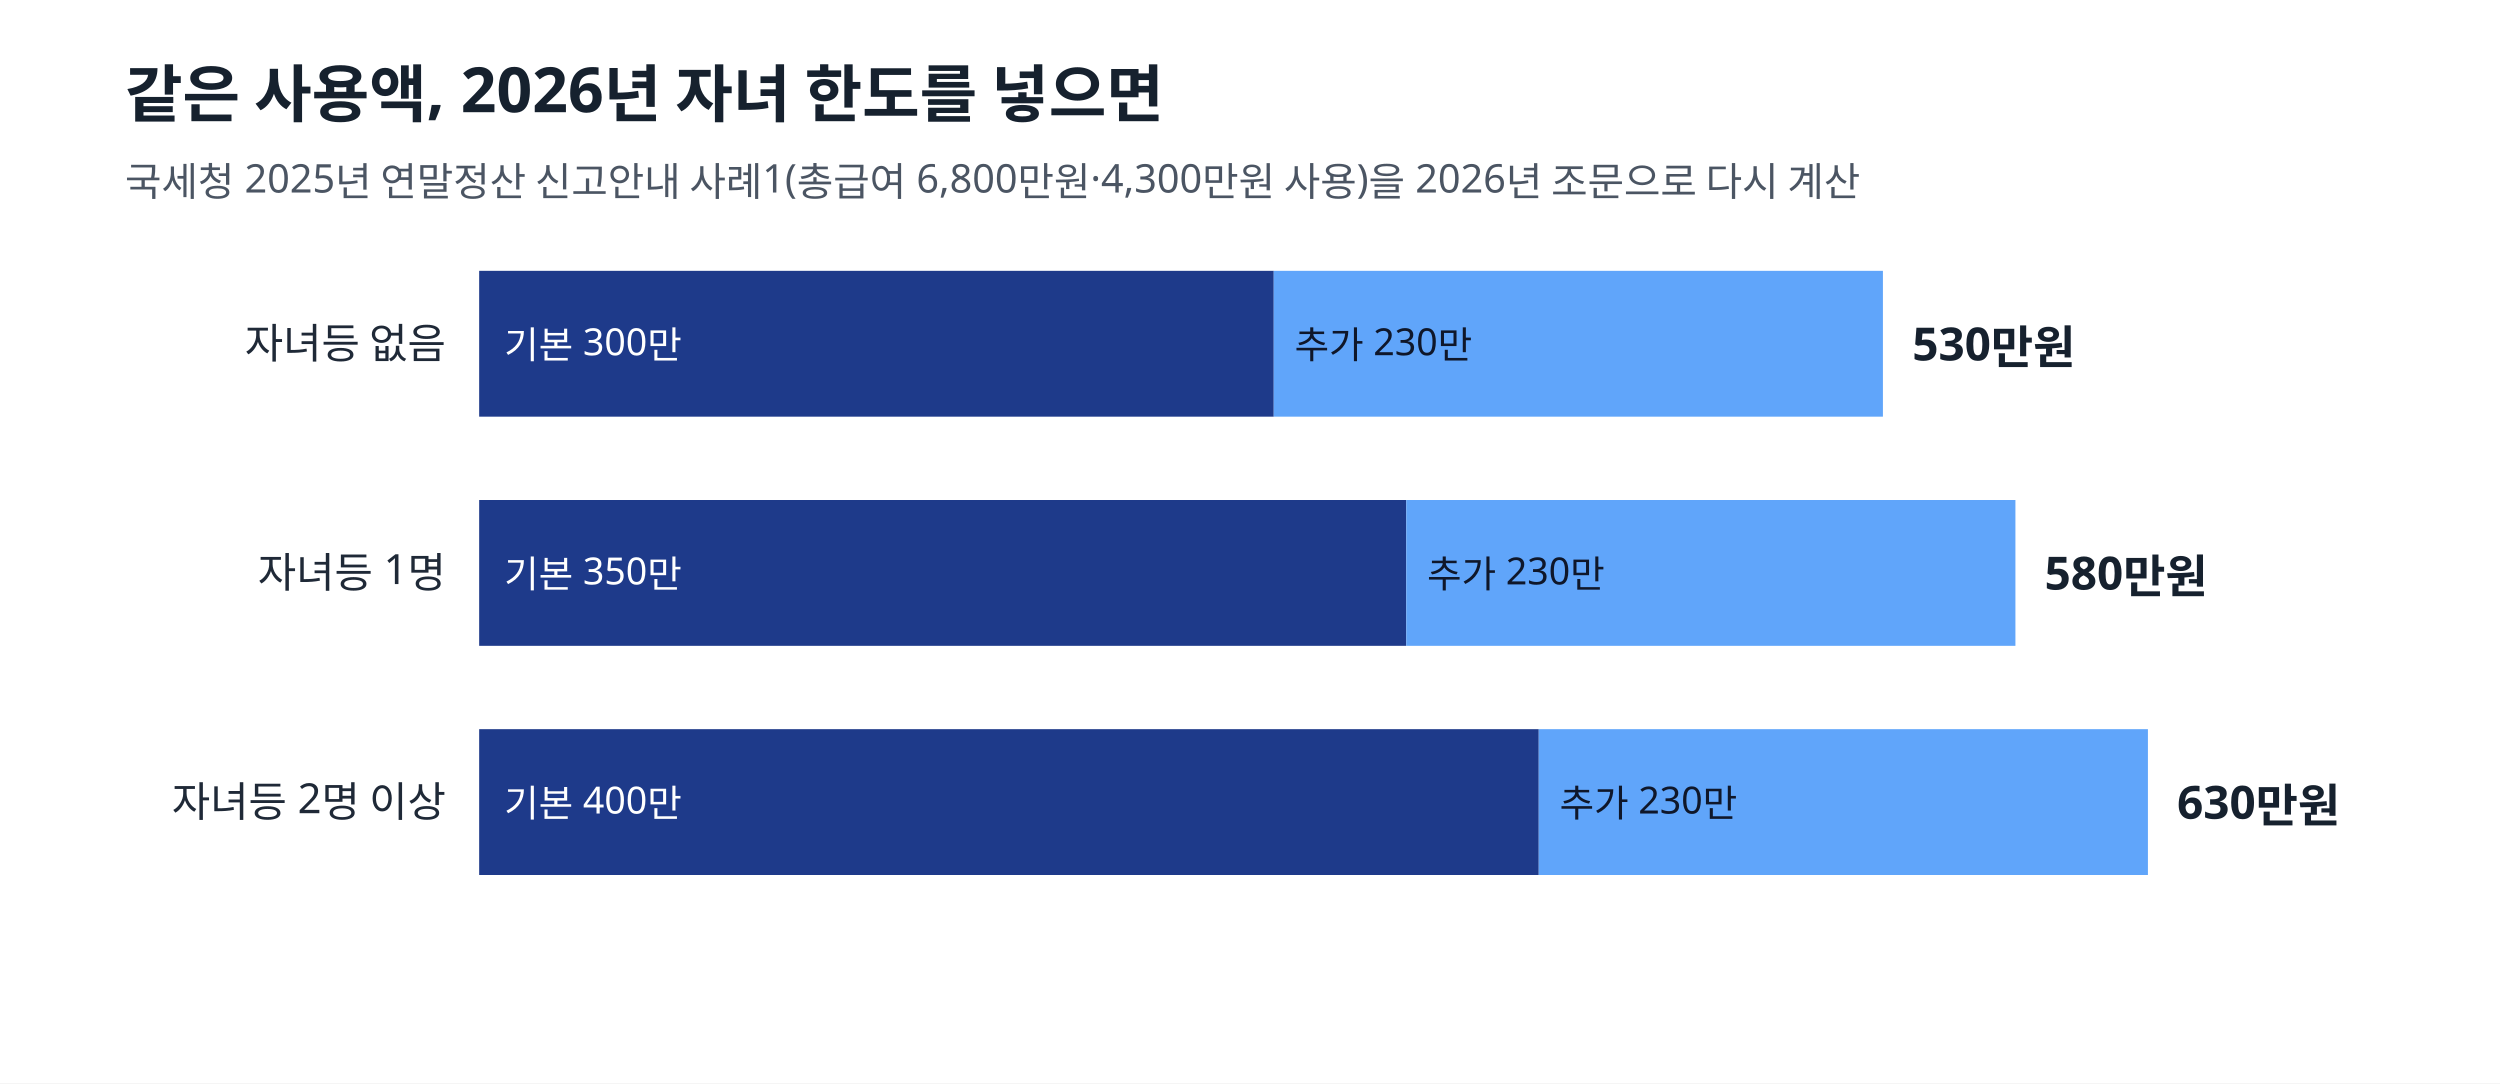
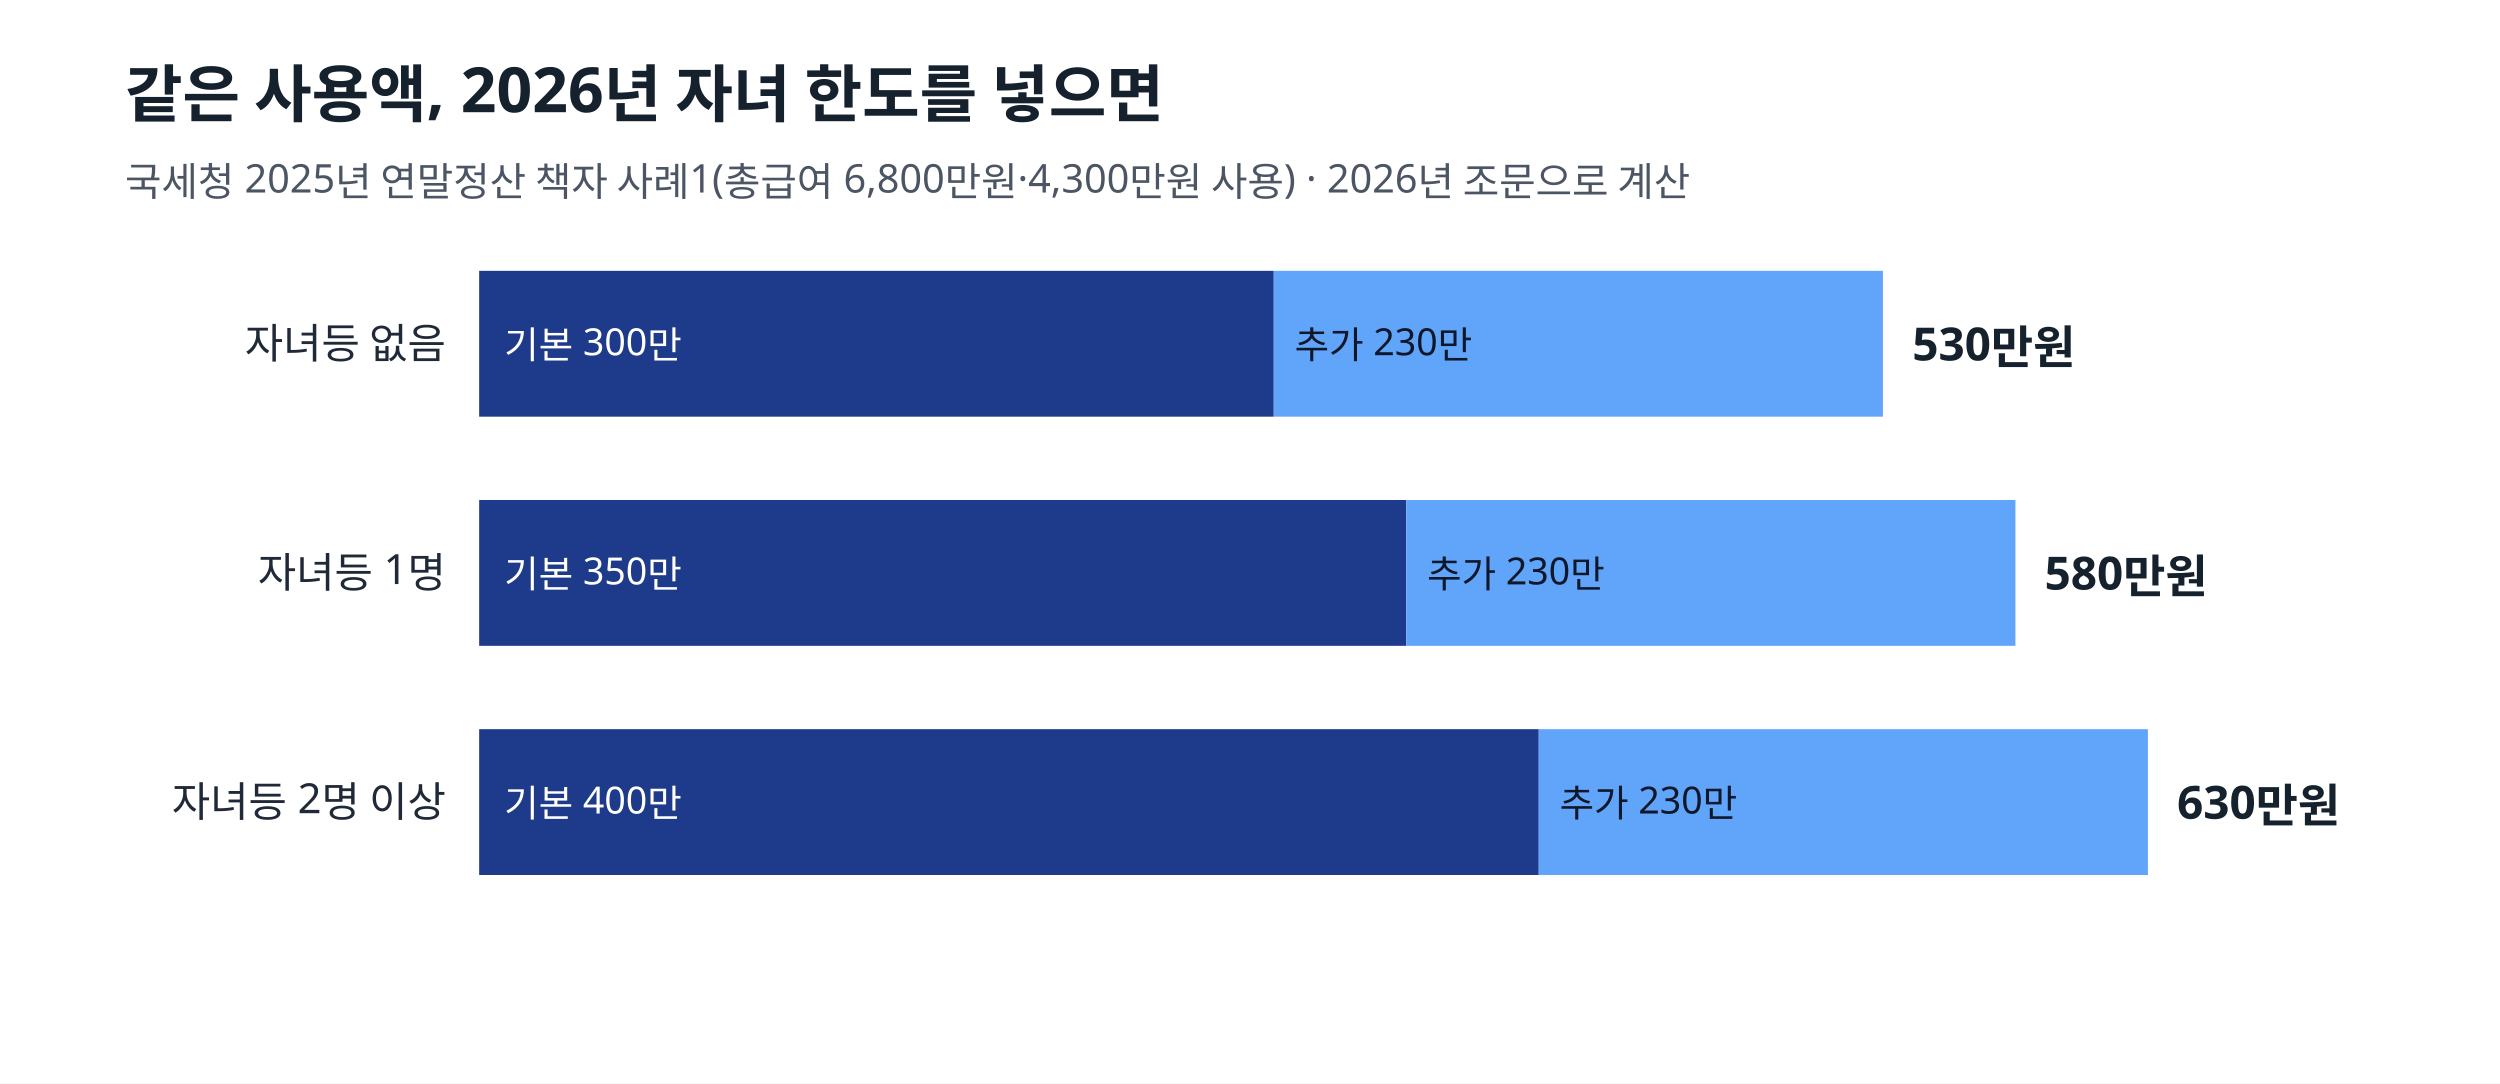
<svg xmlns="http://www.w3.org/2000/svg" width="1200" height="520" viewBox="0 0 1200 520">
  <rect width="1200" height="520" fill="#ffffff" />
  <text x="60" y="56" font-size="30" font-weight="700" fill="#16212e" font-family="'Noto Sans KR','Malgun Gothic','Apple SD Gothic Neo',sans-serif">같은 사용액, 2026년 자녀 한도를 넣으면</text>
-   <text x="60" y="94" font-size="19" fill="#4b5563" font-family="'Noto Sans KR','Malgun Gothic','Apple SD Gothic Neo',sans-serif">국세청 2025년 연말정산 신고안내 사례1(총급여 6,800만원·4,300만원 사용)을 2026년 조문으로 다시 계산</text>
+   <text x="60" y="94" font-size="19" fill="#4b5563" font-family="'Noto Sans KR','Malgun Gothic','Apple SD Gothic Neo',sans-serif">국세청 2025년 연말정산 책자 사례1(총급여 6,800만원·4,300만원 사용) · 2026년 조문으로 계산</text>
  <text x="214" y="172.0" font-size="20" text-anchor="end" fill="#1f2937" font-family="'Noto Sans KR','Malgun Gothic','Apple SD Gothic Neo',sans-serif">자녀등 없음</text>
  <rect x="230" y="130" width="381.4" height="70" fill="#1e3a8a" />
  <rect x="611.4" y="130" width="292.4" height="70" fill="#60a5fa" />
  <text x="242" y="172.0" font-size="18" fill="#ffffff" font-family="'Noto Sans KR','Malgun Gothic','Apple SD Gothic Neo',sans-serif">기본 300만</text>
  <text x="621.4" y="172.0" font-size="18" fill="#0f172a" font-family="'Noto Sans KR','Malgun Gothic','Apple SD Gothic Neo',sans-serif">추가 230만</text>
  <text x="917.9" y="173.0" font-size="22" font-weight="700" fill="#16212e" font-family="'Noto Sans KR','Malgun Gothic','Apple SD Gothic Neo',sans-serif">530만원</text>
  <text x="214" y="282.0" font-size="20" text-anchor="end" fill="#1f2937" font-family="'Noto Sans KR','Malgun Gothic','Apple SD Gothic Neo',sans-serif">자녀등 1명</text>
  <rect x="230" y="240" width="445.0" height="70" fill="#1e3a8a" />
  <rect x="675.0" y="240" width="292.4" height="70" fill="#60a5fa" />
  <text x="242" y="282.0" font-size="18" fill="#ffffff" font-family="'Noto Sans KR','Malgun Gothic','Apple SD Gothic Neo',sans-serif">기본 350만</text>
  <text x="685.0" y="282.0" font-size="18" fill="#0f172a" font-family="'Noto Sans KR','Malgun Gothic','Apple SD Gothic Neo',sans-serif">추가 230만</text>
  <text x="981.4" y="283.0" font-size="22" font-weight="700" fill="#16212e" font-family="'Noto Sans KR','Malgun Gothic','Apple SD Gothic Neo',sans-serif">580만원</text>
  <text x="214" y="392.0" font-size="20" text-anchor="end" fill="#1f2937" font-family="'Noto Sans KR','Malgun Gothic','Apple SD Gothic Neo',sans-serif">자녀등 2명 이상</text>
  <rect x="230" y="350" width="508.6" height="70" fill="#1e3a8a" />
  <rect x="738.6" y="350" width="292.4" height="70" fill="#60a5fa" />
  <text x="242" y="392.0" font-size="18" fill="#ffffff" font-family="'Noto Sans KR','Malgun Gothic','Apple SD Gothic Neo',sans-serif">기본 400만</text>
  <text x="748.6" y="392.0" font-size="18" fill="#0f172a" font-family="'Noto Sans KR','Malgun Gothic','Apple SD Gothic Neo',sans-serif">추가 230만</text>
  <text x="1045.0" y="393.0" font-size="22" font-weight="700" fill="#16212e" font-family="'Noto Sans KR','Malgun Gothic','Apple SD Gothic Neo',sans-serif">630만원</text>
</svg>
